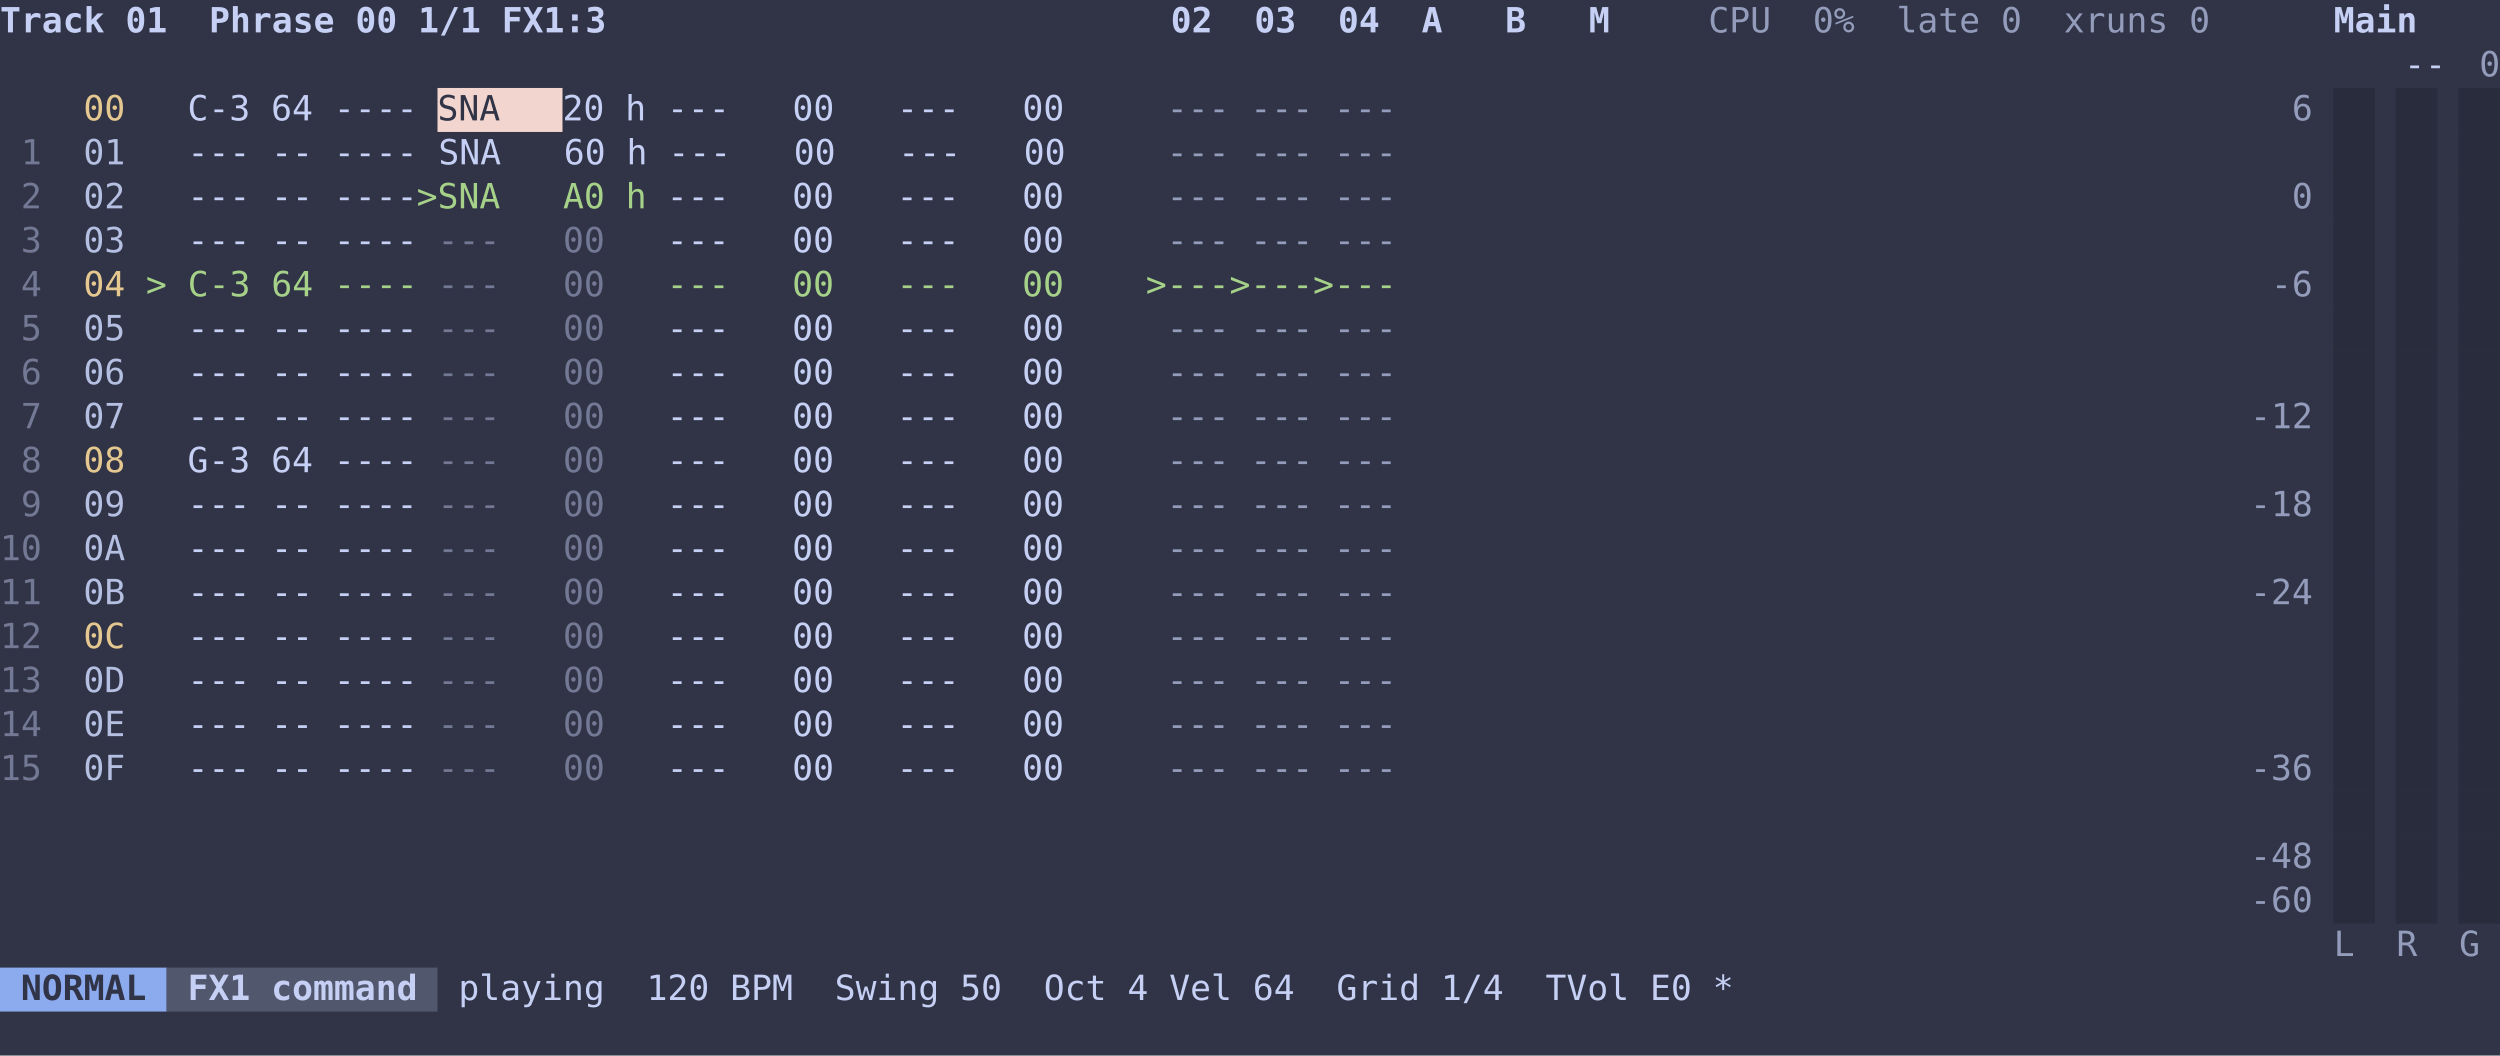
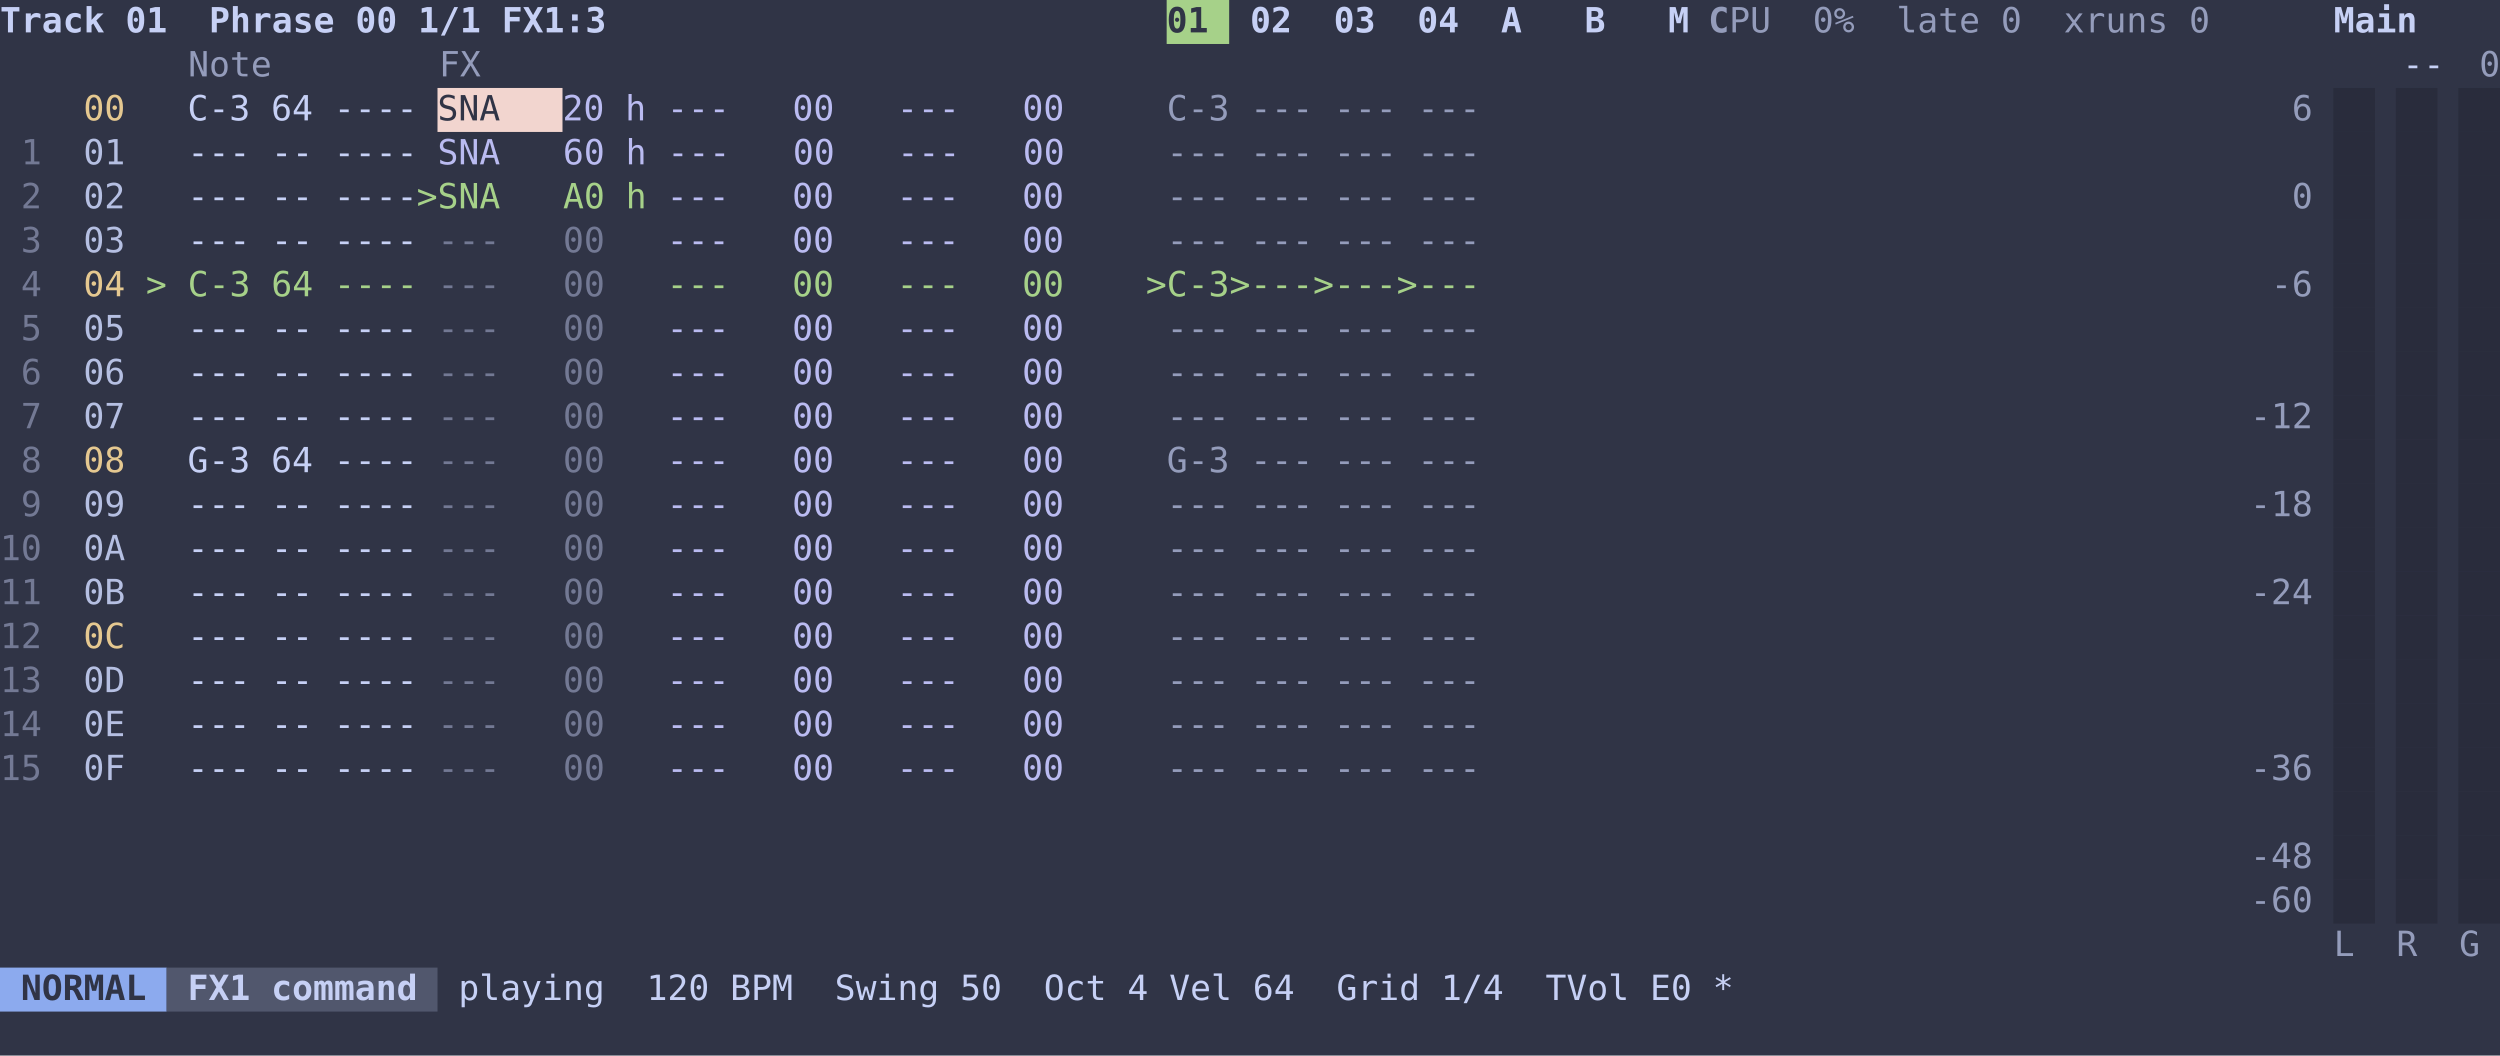
<svg xmlns="http://www.w3.org/2000/svg" viewBox="0 0 1080 456" width="1080" height="456" font-family="'JetBrains Mono', 'SF Mono', Menlo, Consolas, monospace" font-size="15">
  <rect width="100%" height="100%" fill="#303446" />
-   <text x="0" y="14" fill="#c6d0f5" font-weight="bold" textLength="711" lengthAdjust="spacingAndGlyphs" xml:space="preserve">Track 01  Phrase 00 1/1 FX1:3                           02  03  04  A   B   M  </text>
-   <text x="738" y="14" fill="#949cbb" textLength="225" lengthAdjust="spacingAndGlyphs" xml:space="preserve">CPU  0%  late 0  xruns 0 </text>
+   <text x="0" y="14" fill="#c6d0f5" font-weight="bold" textLength="495" lengthAdjust="spacingAndGlyphs" xml:space="preserve">Track 01  Phrase 00 1/1 FX1:3                          </text>
+   <rect x="504" y="0" width="27" height="19" fill="#a6d189" />
+   <text x="504" y="14" fill="#303446" font-weight="bold" textLength="27" lengthAdjust="spacingAndGlyphs" xml:space="preserve">01 </text>
+   <text x="531" y="14" fill="#c6d0f5" font-weight="bold" textLength="207" lengthAdjust="spacingAndGlyphs" xml:space="preserve"> 02  03  04  A   B   M </text>
+   <text x="738" y="14" fill="#949cbb" font-weight="bold" textLength="9" lengthAdjust="spacingAndGlyphs" xml:space="preserve">C</text>
+   <text x="747" y="14" fill="#949cbb" textLength="216" lengthAdjust="spacingAndGlyphs" xml:space="preserve">PU  0%  late 0  xruns 0 </text>
  <text x="963" y="14" fill="#c6d0f5" font-weight="bold" textLength="81" lengthAdjust="spacingAndGlyphs" xml:space="preserve">     Main</text>
-   <text x="0" y="33" fill="#c6d0f5" textLength="1062" lengthAdjust="spacingAndGlyphs" xml:space="preserve">                                                                                                                   -- </text>
+   <text x="0" y="33" fill="#949cbb" textLength="207" lengthAdjust="spacingAndGlyphs" xml:space="preserve">         Note        FX</text>
+   <text x="207" y="33" fill="#c6d0f5" textLength="855" lengthAdjust="spacingAndGlyphs" xml:space="preserve">                                                                                            -- </text>
  <text x="1062" y="33" fill="#949cbb" textLength="18" lengthAdjust="spacingAndGlyphs" xml:space="preserve"> 0</text>
  <text x="27" y="52" fill="#e5c890" textLength="27" lengthAdjust="spacingAndGlyphs" xml:space="preserve"> 00</text>
  <text x="81" y="52" fill="#c6d0f5" textLength="108" lengthAdjust="spacingAndGlyphs" xml:space="preserve">C-3 64 ---- </text>
  <rect x="189" y="38" width="54" height="19" fill="#f2d5cf" />
  <text x="189" y="52" fill="#303446" textLength="54" lengthAdjust="spacingAndGlyphs" xml:space="preserve">SNA   </text>
-   <text x="243" y="52" fill="#c6d0f5" textLength="234" lengthAdjust="spacingAndGlyphs" xml:space="preserve">20 h ---   00   ---   00  </text>
-   <text x="495" y="52" fill="#949cbb" textLength="108" lengthAdjust="spacingAndGlyphs" xml:space="preserve"> --- --- ---</text>
+   <text x="243" y="52" fill="#babbf1" textLength="234" lengthAdjust="spacingAndGlyphs" xml:space="preserve">20 h ---   00   ---   00  </text>
+   <text x="495" y="52" fill="#949cbb" textLength="144" lengthAdjust="spacingAndGlyphs" xml:space="preserve"> C-3 --- --- ---</text>
  <text x="963" y="52" fill="#949cbb" textLength="45" lengthAdjust="spacingAndGlyphs" xml:space="preserve">   6 </text>
  <rect x="1008" y="38" width="18" height="19" fill="#292c3c" />
  <rect x="1035" y="38" width="18" height="19" fill="#292c3c" />
  <rect x="1062" y="38" width="18" height="19" fill="#292c3c" />
  <text x="0" y="71" fill="#737994" textLength="27" lengthAdjust="spacingAndGlyphs" xml:space="preserve"> 1 </text>
  <text x="27" y="71" fill="#b5bfe2" textLength="27" lengthAdjust="spacingAndGlyphs" xml:space="preserve"> 01</text>
-   <text x="81" y="71" fill="#c6d0f5" textLength="396" lengthAdjust="spacingAndGlyphs" xml:space="preserve">--- -- ---- SNA   60 h ---   00   ---   00  </text>
-   <text x="495" y="71" fill="#949cbb" textLength="108" lengthAdjust="spacingAndGlyphs" xml:space="preserve"> --- --- ---</text>
+   <text x="81" y="71" fill="#c6d0f5" textLength="108" lengthAdjust="spacingAndGlyphs" xml:space="preserve">--- -- ---- </text>
+   <text x="189" y="71" fill="#babbf1" textLength="288" lengthAdjust="spacingAndGlyphs" xml:space="preserve">SNA   60 h ---   00   ---   00  </text>
+   <text x="495" y="71" fill="#949cbb" textLength="144" lengthAdjust="spacingAndGlyphs" xml:space="preserve"> --- --- --- ---</text>
  <rect x="1008" y="57" width="18" height="19" fill="#292c3c" />
  <rect x="1035" y="57" width="18" height="19" fill="#292c3c" />
  <rect x="1062" y="57" width="18" height="19" fill="#292c3c" />
  <text x="0" y="90" fill="#737994" textLength="27" lengthAdjust="spacingAndGlyphs" xml:space="preserve"> 2 </text>
  <text x="27" y="90" fill="#b5bfe2" textLength="27" lengthAdjust="spacingAndGlyphs" xml:space="preserve"> 02</text>
  <text x="81" y="90" fill="#c6d0f5" textLength="99" lengthAdjust="spacingAndGlyphs" xml:space="preserve">--- -- ----</text>
  <text x="180" y="90" fill="#a6d189" textLength="99" lengthAdjust="spacingAndGlyphs" xml:space="preserve">&gt;SNA   A0 h</text>
-   <text x="279" y="90" fill="#c6d0f5" textLength="198" lengthAdjust="spacingAndGlyphs" xml:space="preserve"> ---   00   ---   00  </text>
-   <text x="495" y="90" fill="#949cbb" textLength="108" lengthAdjust="spacingAndGlyphs" xml:space="preserve"> --- --- ---</text>
+   <text x="279" y="90" fill="#babbf1" textLength="198" lengthAdjust="spacingAndGlyphs" xml:space="preserve"> ---   00   ---   00  </text>
+   <text x="495" y="90" fill="#949cbb" textLength="144" lengthAdjust="spacingAndGlyphs" xml:space="preserve"> --- --- --- ---</text>
  <text x="963" y="90" fill="#949cbb" textLength="45" lengthAdjust="spacingAndGlyphs" xml:space="preserve">   0 </text>
  <rect x="1008" y="76" width="18" height="19" fill="#292c3c" />
  <rect x="1035" y="76" width="18" height="19" fill="#292c3c" />
  <rect x="1062" y="76" width="18" height="19" fill="#292c3c" />
  <text x="0" y="109" fill="#737994" textLength="27" lengthAdjust="spacingAndGlyphs" xml:space="preserve"> 3 </text>
  <text x="27" y="109" fill="#b5bfe2" textLength="27" lengthAdjust="spacingAndGlyphs" xml:space="preserve"> 03</text>
  <text x="81" y="109" fill="#c6d0f5" textLength="99" lengthAdjust="spacingAndGlyphs" xml:space="preserve">--- -- ----</text>
  <text x="180" y="109" fill="#737994" textLength="99" lengthAdjust="spacingAndGlyphs" xml:space="preserve"> ---   00  </text>
-   <text x="279" y="109" fill="#c6d0f5" textLength="198" lengthAdjust="spacingAndGlyphs" xml:space="preserve"> ---   00   ---   00  </text>
-   <text x="495" y="109" fill="#949cbb" textLength="108" lengthAdjust="spacingAndGlyphs" xml:space="preserve"> --- --- ---</text>
+   <text x="279" y="109" fill="#babbf1" textLength="198" lengthAdjust="spacingAndGlyphs" xml:space="preserve"> ---   00   ---   00  </text>
+   <text x="495" y="109" fill="#949cbb" textLength="144" lengthAdjust="spacingAndGlyphs" xml:space="preserve"> --- --- --- ---</text>
  <rect x="1008" y="95" width="18" height="19" fill="#292c3c" />
  <rect x="1035" y="95" width="18" height="19" fill="#292c3c" />
  <rect x="1062" y="95" width="18" height="19" fill="#292c3c" />
  <text x="0" y="128" fill="#737994" textLength="27" lengthAdjust="spacingAndGlyphs" xml:space="preserve"> 4 </text>
  <text x="27" y="128" fill="#e5c890" textLength="27" lengthAdjust="spacingAndGlyphs" xml:space="preserve"> 04</text>
  <text x="54" y="128" fill="#a6d189" textLength="126" lengthAdjust="spacingAndGlyphs" xml:space="preserve"> &gt; C-3 64 ----</text>
  <text x="180" y="128" fill="#737994" textLength="99" lengthAdjust="spacingAndGlyphs" xml:space="preserve"> ---   00  </text>
  <text x="279" y="128" fill="#a6d189" textLength="207" lengthAdjust="spacingAndGlyphs" xml:space="preserve"> ---   00   ---   00   </text>
-   <text x="495" y="128" fill="#a6d189" textLength="108" lengthAdjust="spacingAndGlyphs" xml:space="preserve">&gt;---&gt;---&gt;---</text>
+   <text x="495" y="128" fill="#a6d189" textLength="144" lengthAdjust="spacingAndGlyphs" xml:space="preserve">&gt;C-3&gt;---&gt;---&gt;---</text>
  <text x="963" y="128" fill="#949cbb" textLength="45" lengthAdjust="spacingAndGlyphs" xml:space="preserve">  -6 </text>
  <rect x="1008" y="114" width="18" height="19" fill="#292c3c" />
  <rect x="1035" y="114" width="18" height="19" fill="#292c3c" />
  <rect x="1062" y="114" width="18" height="19" fill="#292c3c" />
  <text x="0" y="147" fill="#737994" textLength="27" lengthAdjust="spacingAndGlyphs" xml:space="preserve"> 5 </text>
  <text x="27" y="147" fill="#b5bfe2" textLength="27" lengthAdjust="spacingAndGlyphs" xml:space="preserve"> 05</text>
  <text x="81" y="147" fill="#c6d0f5" textLength="99" lengthAdjust="spacingAndGlyphs" xml:space="preserve">--- -- ----</text>
  <text x="180" y="147" fill="#737994" textLength="99" lengthAdjust="spacingAndGlyphs" xml:space="preserve"> ---   00  </text>
-   <text x="279" y="147" fill="#c6d0f5" textLength="198" lengthAdjust="spacingAndGlyphs" xml:space="preserve"> ---   00   ---   00  </text>
-   <text x="495" y="147" fill="#949cbb" textLength="108" lengthAdjust="spacingAndGlyphs" xml:space="preserve"> --- --- ---</text>
+   <text x="279" y="147" fill="#babbf1" textLength="198" lengthAdjust="spacingAndGlyphs" xml:space="preserve"> ---   00   ---   00  </text>
+   <text x="495" y="147" fill="#949cbb" textLength="144" lengthAdjust="spacingAndGlyphs" xml:space="preserve"> --- --- --- ---</text>
  <rect x="1008" y="133" width="18" height="19" fill="#292c3c" />
  <rect x="1035" y="133" width="18" height="19" fill="#292c3c" />
  <rect x="1062" y="133" width="18" height="19" fill="#292c3c" />
  <text x="0" y="166" fill="#737994" textLength="27" lengthAdjust="spacingAndGlyphs" xml:space="preserve"> 6 </text>
  <text x="27" y="166" fill="#b5bfe2" textLength="27" lengthAdjust="spacingAndGlyphs" xml:space="preserve"> 06</text>
  <text x="81" y="166" fill="#c6d0f5" textLength="99" lengthAdjust="spacingAndGlyphs" xml:space="preserve">--- -- ----</text>
  <text x="180" y="166" fill="#737994" textLength="99" lengthAdjust="spacingAndGlyphs" xml:space="preserve"> ---   00  </text>
-   <text x="279" y="166" fill="#c6d0f5" textLength="198" lengthAdjust="spacingAndGlyphs" xml:space="preserve"> ---   00   ---   00  </text>
-   <text x="495" y="166" fill="#949cbb" textLength="108" lengthAdjust="spacingAndGlyphs" xml:space="preserve"> --- --- ---</text>
+   <text x="279" y="166" fill="#babbf1" textLength="198" lengthAdjust="spacingAndGlyphs" xml:space="preserve"> ---   00   ---   00  </text>
+   <text x="495" y="166" fill="#949cbb" textLength="144" lengthAdjust="spacingAndGlyphs" xml:space="preserve"> --- --- --- ---</text>
  <rect x="1008" y="152" width="18" height="19" fill="#292c3c" />
  <rect x="1035" y="152" width="18" height="19" fill="#292c3c" />
  <rect x="1062" y="152" width="18" height="19" fill="#292c3c" />
  <text x="0" y="185" fill="#737994" textLength="27" lengthAdjust="spacingAndGlyphs" xml:space="preserve"> 7 </text>
  <text x="27" y="185" fill="#b5bfe2" textLength="27" lengthAdjust="spacingAndGlyphs" xml:space="preserve"> 07</text>
  <text x="81" y="185" fill="#c6d0f5" textLength="99" lengthAdjust="spacingAndGlyphs" xml:space="preserve">--- -- ----</text>
  <text x="180" y="185" fill="#737994" textLength="99" lengthAdjust="spacingAndGlyphs" xml:space="preserve"> ---   00  </text>
-   <text x="279" y="185" fill="#c6d0f5" textLength="198" lengthAdjust="spacingAndGlyphs" xml:space="preserve"> ---   00   ---   00  </text>
-   <text x="495" y="185" fill="#949cbb" textLength="108" lengthAdjust="spacingAndGlyphs" xml:space="preserve"> --- --- ---</text>
+   <text x="279" y="185" fill="#babbf1" textLength="198" lengthAdjust="spacingAndGlyphs" xml:space="preserve"> ---   00   ---   00  </text>
+   <text x="495" y="185" fill="#949cbb" textLength="144" lengthAdjust="spacingAndGlyphs" xml:space="preserve"> --- --- --- ---</text>
  <text x="963" y="185" fill="#949cbb" textLength="45" lengthAdjust="spacingAndGlyphs" xml:space="preserve"> -12 </text>
  <rect x="1008" y="171" width="18" height="19" fill="#292c3c" />
  <rect x="1035" y="171" width="18" height="19" fill="#292c3c" />
  <rect x="1062" y="171" width="18" height="19" fill="#292c3c" />
  <text x="0" y="204" fill="#737994" textLength="27" lengthAdjust="spacingAndGlyphs" xml:space="preserve"> 8 </text>
  <text x="27" y="204" fill="#e5c890" textLength="27" lengthAdjust="spacingAndGlyphs" xml:space="preserve"> 08</text>
  <text x="81" y="204" fill="#c6d0f5" textLength="99" lengthAdjust="spacingAndGlyphs" xml:space="preserve">G-3 64 ----</text>
  <text x="180" y="204" fill="#737994" textLength="99" lengthAdjust="spacingAndGlyphs" xml:space="preserve"> ---   00  </text>
-   <text x="279" y="204" fill="#c6d0f5" textLength="198" lengthAdjust="spacingAndGlyphs" xml:space="preserve"> ---   00   ---   00  </text>
-   <text x="495" y="204" fill="#949cbb" textLength="108" lengthAdjust="spacingAndGlyphs" xml:space="preserve"> --- --- ---</text>
+   <text x="279" y="204" fill="#babbf1" textLength="198" lengthAdjust="spacingAndGlyphs" xml:space="preserve"> ---   00   ---   00  </text>
+   <text x="495" y="204" fill="#949cbb" textLength="144" lengthAdjust="spacingAndGlyphs" xml:space="preserve"> G-3 --- --- ---</text>
  <rect x="1008" y="190" width="18" height="19" fill="#292c3c" />
  <rect x="1035" y="190" width="18" height="19" fill="#292c3c" />
  <rect x="1062" y="190" width="18" height="19" fill="#292c3c" />
  <text x="0" y="223" fill="#737994" textLength="27" lengthAdjust="spacingAndGlyphs" xml:space="preserve"> 9 </text>
  <text x="27" y="223" fill="#b5bfe2" textLength="27" lengthAdjust="spacingAndGlyphs" xml:space="preserve"> 09</text>
  <text x="81" y="223" fill="#c6d0f5" textLength="99" lengthAdjust="spacingAndGlyphs" xml:space="preserve">--- -- ----</text>
  <text x="180" y="223" fill="#737994" textLength="99" lengthAdjust="spacingAndGlyphs" xml:space="preserve"> ---   00  </text>
-   <text x="279" y="223" fill="#c6d0f5" textLength="198" lengthAdjust="spacingAndGlyphs" xml:space="preserve"> ---   00   ---   00  </text>
-   <text x="495" y="223" fill="#949cbb" textLength="108" lengthAdjust="spacingAndGlyphs" xml:space="preserve"> --- --- ---</text>
+   <text x="279" y="223" fill="#babbf1" textLength="198" lengthAdjust="spacingAndGlyphs" xml:space="preserve"> ---   00   ---   00  </text>
+   <text x="495" y="223" fill="#949cbb" textLength="144" lengthAdjust="spacingAndGlyphs" xml:space="preserve"> --- --- --- ---</text>
  <text x="963" y="223" fill="#949cbb" textLength="45" lengthAdjust="spacingAndGlyphs" xml:space="preserve"> -18 </text>
  <rect x="1008" y="209" width="18" height="19" fill="#292c3c" />
  <rect x="1035" y="209" width="18" height="19" fill="#292c3c" />
  <rect x="1062" y="209" width="18" height="19" fill="#292c3c" />
  <text x="0" y="242" fill="#737994" textLength="27" lengthAdjust="spacingAndGlyphs" xml:space="preserve">10 </text>
  <text x="27" y="242" fill="#b5bfe2" textLength="27" lengthAdjust="spacingAndGlyphs" xml:space="preserve"> 0A</text>
  <text x="81" y="242" fill="#c6d0f5" textLength="99" lengthAdjust="spacingAndGlyphs" xml:space="preserve">--- -- ----</text>
  <text x="180" y="242" fill="#737994" textLength="99" lengthAdjust="spacingAndGlyphs" xml:space="preserve"> ---   00  </text>
-   <text x="279" y="242" fill="#c6d0f5" textLength="198" lengthAdjust="spacingAndGlyphs" xml:space="preserve"> ---   00   ---   00  </text>
-   <text x="495" y="242" fill="#949cbb" textLength="108" lengthAdjust="spacingAndGlyphs" xml:space="preserve"> --- --- ---</text>
+   <text x="279" y="242" fill="#babbf1" textLength="198" lengthAdjust="spacingAndGlyphs" xml:space="preserve"> ---   00   ---   00  </text>
+   <text x="495" y="242" fill="#949cbb" textLength="144" lengthAdjust="spacingAndGlyphs" xml:space="preserve"> --- --- --- ---</text>
  <rect x="1008" y="228" width="18" height="19" fill="#292c3c" />
  <rect x="1035" y="228" width="18" height="19" fill="#292c3c" />
  <rect x="1062" y="228" width="18" height="19" fill="#292c3c" />
  <text x="0" y="261" fill="#737994" textLength="27" lengthAdjust="spacingAndGlyphs" xml:space="preserve">11 </text>
  <text x="27" y="261" fill="#b5bfe2" textLength="27" lengthAdjust="spacingAndGlyphs" xml:space="preserve"> 0B</text>
  <text x="81" y="261" fill="#c6d0f5" textLength="99" lengthAdjust="spacingAndGlyphs" xml:space="preserve">--- -- ----</text>
  <text x="180" y="261" fill="#737994" textLength="99" lengthAdjust="spacingAndGlyphs" xml:space="preserve"> ---   00  </text>
-   <text x="279" y="261" fill="#c6d0f5" textLength="198" lengthAdjust="spacingAndGlyphs" xml:space="preserve"> ---   00   ---   00  </text>
-   <text x="495" y="261" fill="#949cbb" textLength="108" lengthAdjust="spacingAndGlyphs" xml:space="preserve"> --- --- ---</text>
+   <text x="279" y="261" fill="#babbf1" textLength="198" lengthAdjust="spacingAndGlyphs" xml:space="preserve"> ---   00   ---   00  </text>
+   <text x="495" y="261" fill="#949cbb" textLength="144" lengthAdjust="spacingAndGlyphs" xml:space="preserve"> --- --- --- ---</text>
  <text x="963" y="261" fill="#949cbb" textLength="45" lengthAdjust="spacingAndGlyphs" xml:space="preserve"> -24 </text>
  <rect x="1008" y="247" width="18" height="19" fill="#292c3c" />
  <rect x="1035" y="247" width="18" height="19" fill="#292c3c" />
  <rect x="1062" y="247" width="18" height="19" fill="#292c3c" />
  <text x="0" y="280" fill="#737994" textLength="27" lengthAdjust="spacingAndGlyphs" xml:space="preserve">12 </text>
  <text x="27" y="280" fill="#e5c890" textLength="27" lengthAdjust="spacingAndGlyphs" xml:space="preserve"> 0C</text>
  <text x="81" y="280" fill="#c6d0f5" textLength="99" lengthAdjust="spacingAndGlyphs" xml:space="preserve">--- -- ----</text>
  <text x="180" y="280" fill="#737994" textLength="99" lengthAdjust="spacingAndGlyphs" xml:space="preserve"> ---   00  </text>
-   <text x="279" y="280" fill="#c6d0f5" textLength="198" lengthAdjust="spacingAndGlyphs" xml:space="preserve"> ---   00   ---   00  </text>
-   <text x="495" y="280" fill="#949cbb" textLength="108" lengthAdjust="spacingAndGlyphs" xml:space="preserve"> --- --- ---</text>
+   <text x="279" y="280" fill="#babbf1" textLength="198" lengthAdjust="spacingAndGlyphs" xml:space="preserve"> ---   00   ---   00  </text>
+   <text x="495" y="280" fill="#949cbb" textLength="144" lengthAdjust="spacingAndGlyphs" xml:space="preserve"> --- --- --- ---</text>
  <rect x="1008" y="266" width="18" height="19" fill="#292c3c" />
  <rect x="1035" y="266" width="18" height="19" fill="#292c3c" />
  <rect x="1062" y="266" width="18" height="19" fill="#292c3c" />
  <text x="0" y="299" fill="#737994" textLength="27" lengthAdjust="spacingAndGlyphs" xml:space="preserve">13 </text>
  <text x="27" y="299" fill="#b5bfe2" textLength="27" lengthAdjust="spacingAndGlyphs" xml:space="preserve"> 0D</text>
  <text x="81" y="299" fill="#c6d0f5" textLength="99" lengthAdjust="spacingAndGlyphs" xml:space="preserve">--- -- ----</text>
  <text x="180" y="299" fill="#737994" textLength="99" lengthAdjust="spacingAndGlyphs" xml:space="preserve"> ---   00  </text>
-   <text x="279" y="299" fill="#c6d0f5" textLength="198" lengthAdjust="spacingAndGlyphs" xml:space="preserve"> ---   00   ---   00  </text>
-   <text x="495" y="299" fill="#949cbb" textLength="108" lengthAdjust="spacingAndGlyphs" xml:space="preserve"> --- --- ---</text>
+   <text x="279" y="299" fill="#babbf1" textLength="198" lengthAdjust="spacingAndGlyphs" xml:space="preserve"> ---   00   ---   00  </text>
+   <text x="495" y="299" fill="#949cbb" textLength="144" lengthAdjust="spacingAndGlyphs" xml:space="preserve"> --- --- --- ---</text>
  <rect x="1008" y="285" width="18" height="19" fill="#292c3c" />
  <rect x="1035" y="285" width="18" height="19" fill="#292c3c" />
  <rect x="1062" y="285" width="18" height="19" fill="#292c3c" />
  <text x="0" y="318" fill="#737994" textLength="27" lengthAdjust="spacingAndGlyphs" xml:space="preserve">14 </text>
  <text x="27" y="318" fill="#b5bfe2" textLength="27" lengthAdjust="spacingAndGlyphs" xml:space="preserve"> 0E</text>
  <text x="81" y="318" fill="#c6d0f5" textLength="99" lengthAdjust="spacingAndGlyphs" xml:space="preserve">--- -- ----</text>
  <text x="180" y="318" fill="#737994" textLength="99" lengthAdjust="spacingAndGlyphs" xml:space="preserve"> ---   00  </text>
-   <text x="279" y="318" fill="#c6d0f5" textLength="198" lengthAdjust="spacingAndGlyphs" xml:space="preserve"> ---   00   ---   00  </text>
-   <text x="495" y="318" fill="#949cbb" textLength="108" lengthAdjust="spacingAndGlyphs" xml:space="preserve"> --- --- ---</text>
+   <text x="279" y="318" fill="#babbf1" textLength="198" lengthAdjust="spacingAndGlyphs" xml:space="preserve"> ---   00   ---   00  </text>
+   <text x="495" y="318" fill="#949cbb" textLength="144" lengthAdjust="spacingAndGlyphs" xml:space="preserve"> --- --- --- ---</text>
  <rect x="1008" y="304" width="18" height="19" fill="#292c3c" />
  <rect x="1035" y="304" width="18" height="19" fill="#292c3c" />
  <rect x="1062" y="304" width="18" height="19" fill="#292c3c" />
  <text x="0" y="337" fill="#737994" textLength="27" lengthAdjust="spacingAndGlyphs" xml:space="preserve">15 </text>
  <text x="27" y="337" fill="#b5bfe2" textLength="27" lengthAdjust="spacingAndGlyphs" xml:space="preserve"> 0F</text>
  <text x="81" y="337" fill="#c6d0f5" textLength="99" lengthAdjust="spacingAndGlyphs" xml:space="preserve">--- -- ----</text>
  <text x="180" y="337" fill="#737994" textLength="99" lengthAdjust="spacingAndGlyphs" xml:space="preserve"> ---   00  </text>
-   <text x="279" y="337" fill="#c6d0f5" textLength="198" lengthAdjust="spacingAndGlyphs" xml:space="preserve"> ---   00   ---   00  </text>
-   <text x="495" y="337" fill="#949cbb" textLength="108" lengthAdjust="spacingAndGlyphs" xml:space="preserve"> --- --- ---</text>
+   <text x="279" y="337" fill="#babbf1" textLength="198" lengthAdjust="spacingAndGlyphs" xml:space="preserve"> ---   00   ---   00  </text>
+   <text x="495" y="337" fill="#949cbb" textLength="144" lengthAdjust="spacingAndGlyphs" xml:space="preserve"> --- --- --- ---</text>
  <text x="963" y="337" fill="#949cbb" textLength="45" lengthAdjust="spacingAndGlyphs" xml:space="preserve"> -36 </text>
  <rect x="1008" y="323" width="18" height="19" fill="#292c3c" />
  <rect x="1035" y="323" width="18" height="19" fill="#292c3c" />
  <rect x="1062" y="323" width="18" height="19" fill="#292c3c" />
  <rect x="1008" y="342" width="18" height="19" fill="#292c3c" />
  <rect x="1035" y="342" width="18" height="19" fill="#292c3c" />
  <rect x="1062" y="342" width="18" height="19" fill="#292c3c" />
  <text x="963" y="375" fill="#949cbb" textLength="45" lengthAdjust="spacingAndGlyphs" xml:space="preserve"> -48 </text>
  <rect x="1008" y="361" width="18" height="19" fill="#292c3c" />
  <rect x="1035" y="361" width="18" height="19" fill="#292c3c" />
  <rect x="1062" y="361" width="18" height="19" fill="#292c3c" />
  <text x="963" y="394" fill="#949cbb" textLength="45" lengthAdjust="spacingAndGlyphs" xml:space="preserve"> -60 </text>
  <rect x="1008" y="380" width="18" height="19" fill="#292c3c" />
  <rect x="1035" y="380" width="18" height="19" fill="#292c3c" />
  <rect x="1062" y="380" width="18" height="19" fill="#292c3c" />
  <text x="963" y="413" fill="#949cbb" textLength="108" lengthAdjust="spacingAndGlyphs" xml:space="preserve">     L  R  G</text>
  <rect x="0" y="418" width="72" height="19" fill="#8caaee" />
  <text x="0" y="432" fill="#303446" font-weight="bold" textLength="72" lengthAdjust="spacingAndGlyphs" xml:space="preserve"> NORMAL </text>
  <rect x="72" y="418" width="117" height="19" fill="#51576d" />
  <text x="72" y="432" fill="#c6d0f5" font-weight="bold" textLength="117" lengthAdjust="spacingAndGlyphs" xml:space="preserve"> FX1 command </text>
  <text x="189" y="432" fill="#c6d0f5" textLength="891" lengthAdjust="spacingAndGlyphs" xml:space="preserve"> playing  120 BPM  Swing 50  Oct 4 Vel 64  Grid 1/4  TVol E0 *                                     </text>
</svg>
